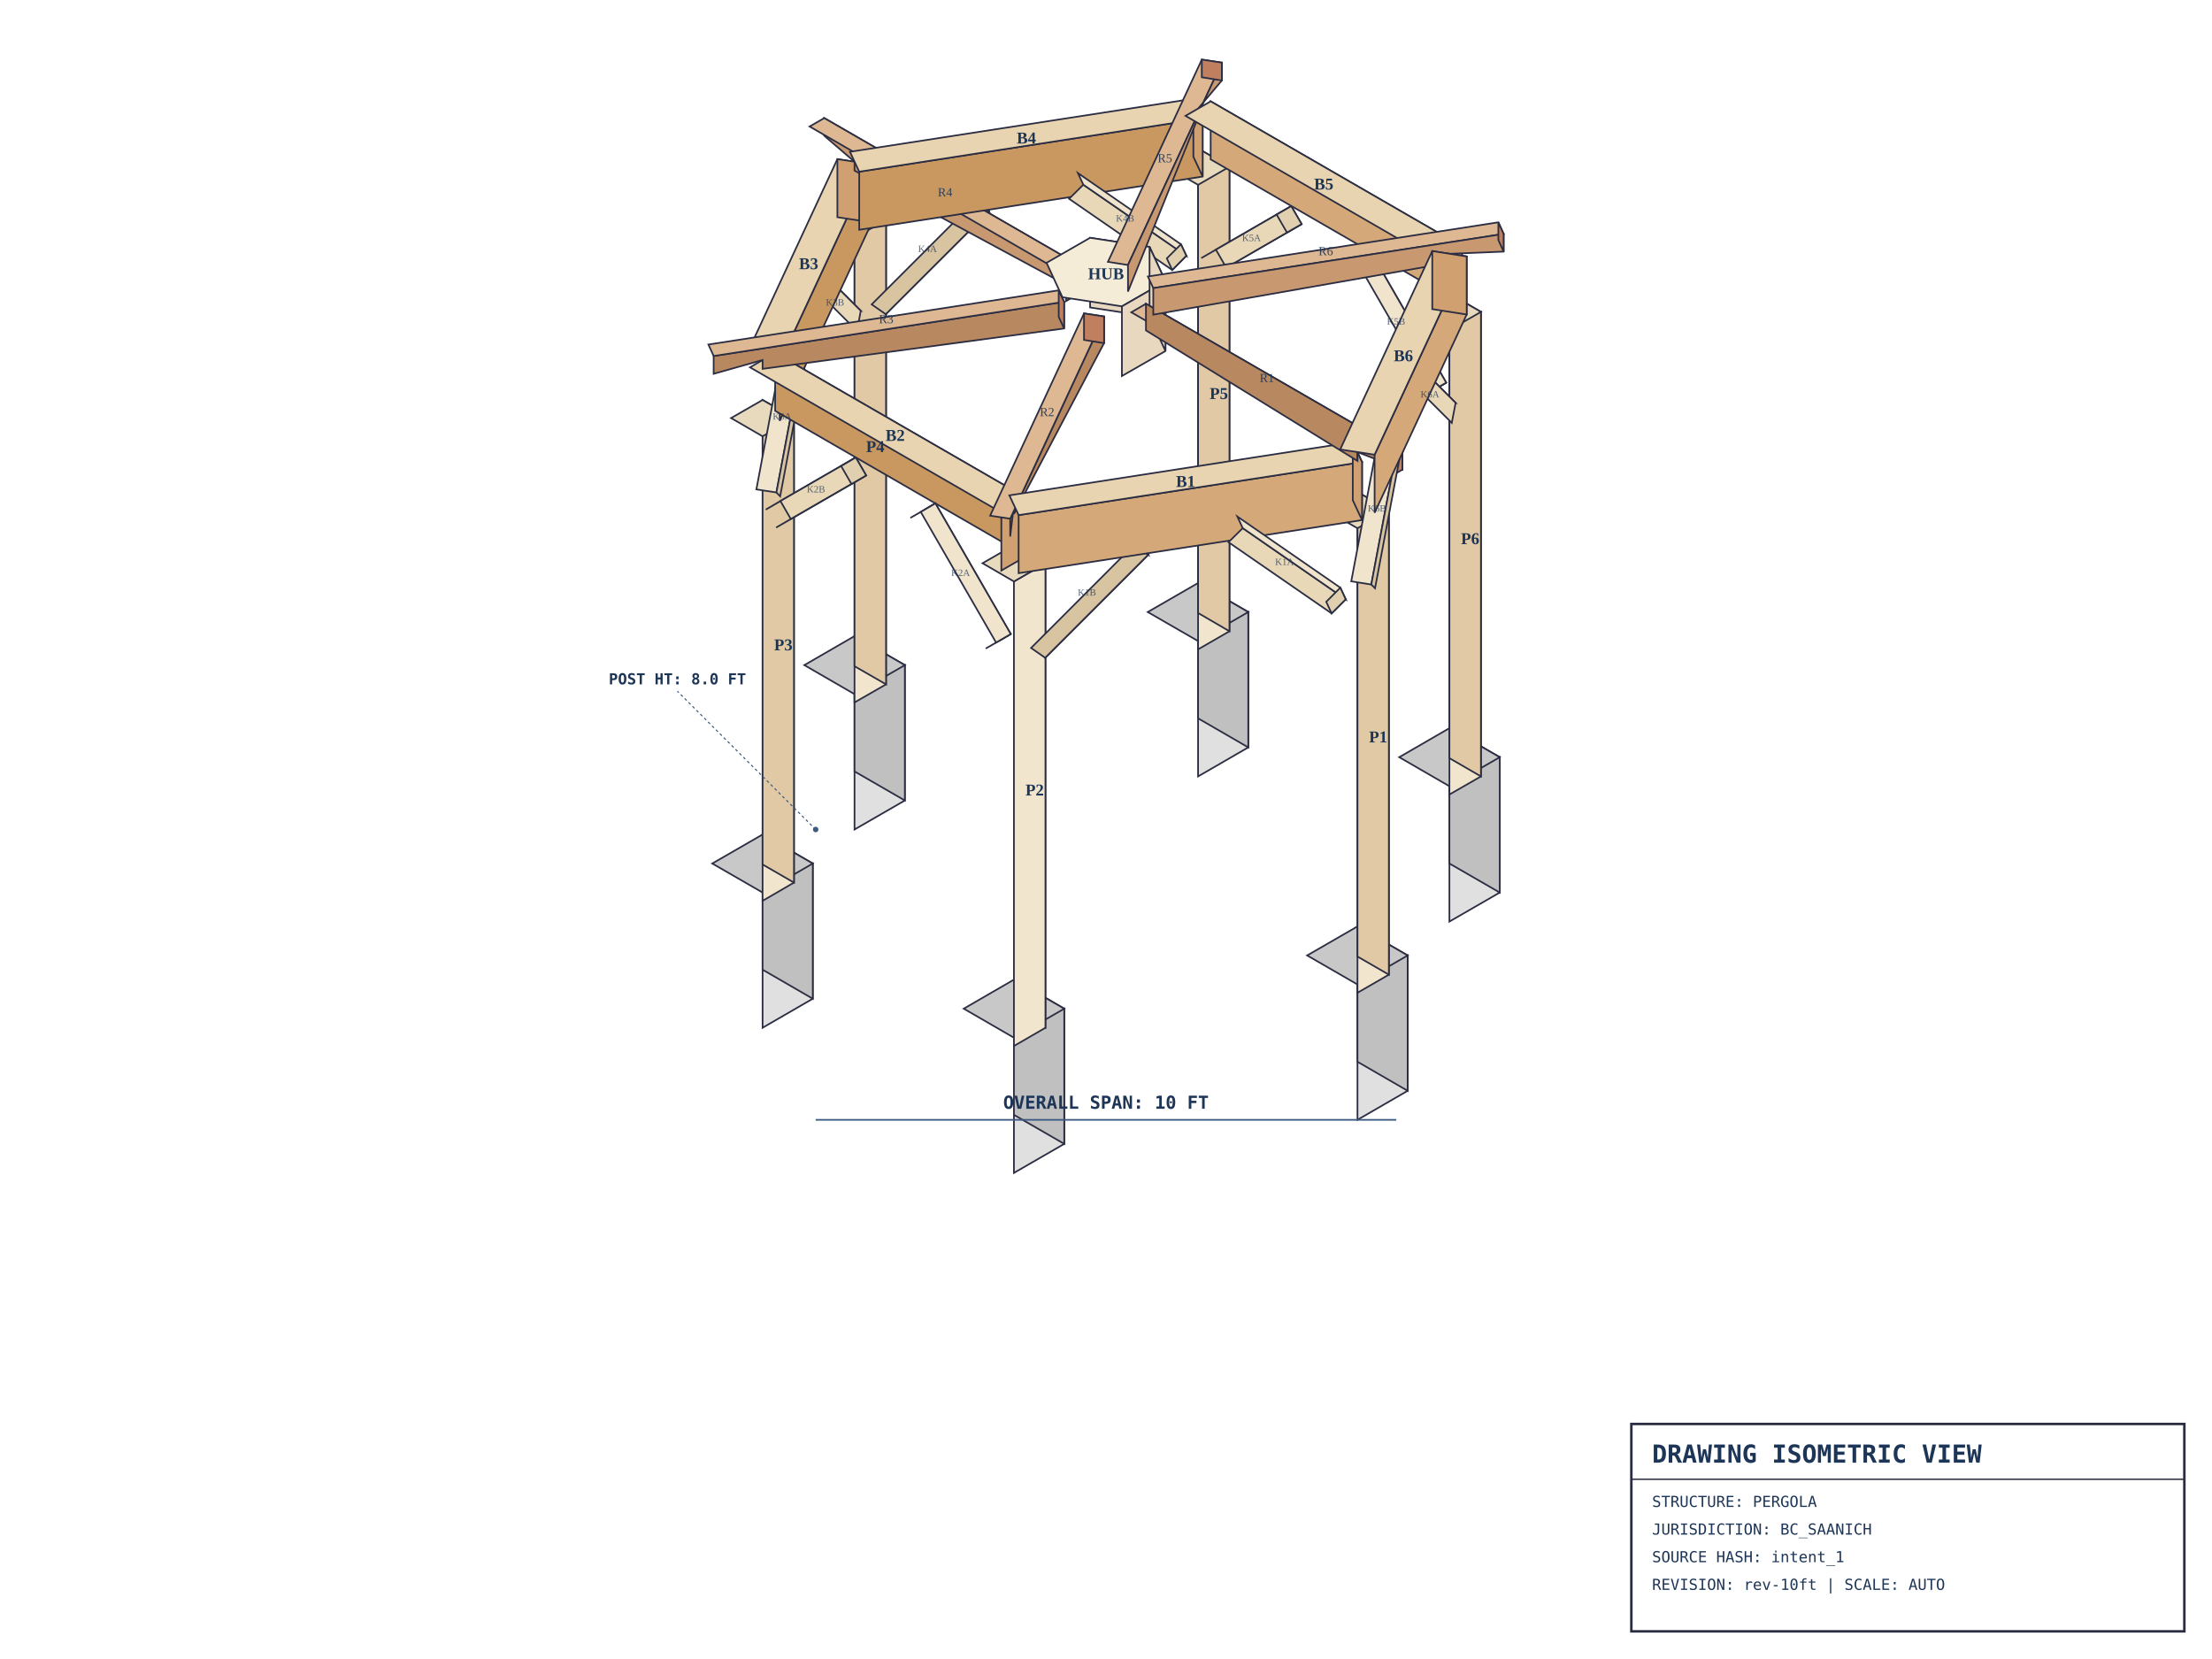
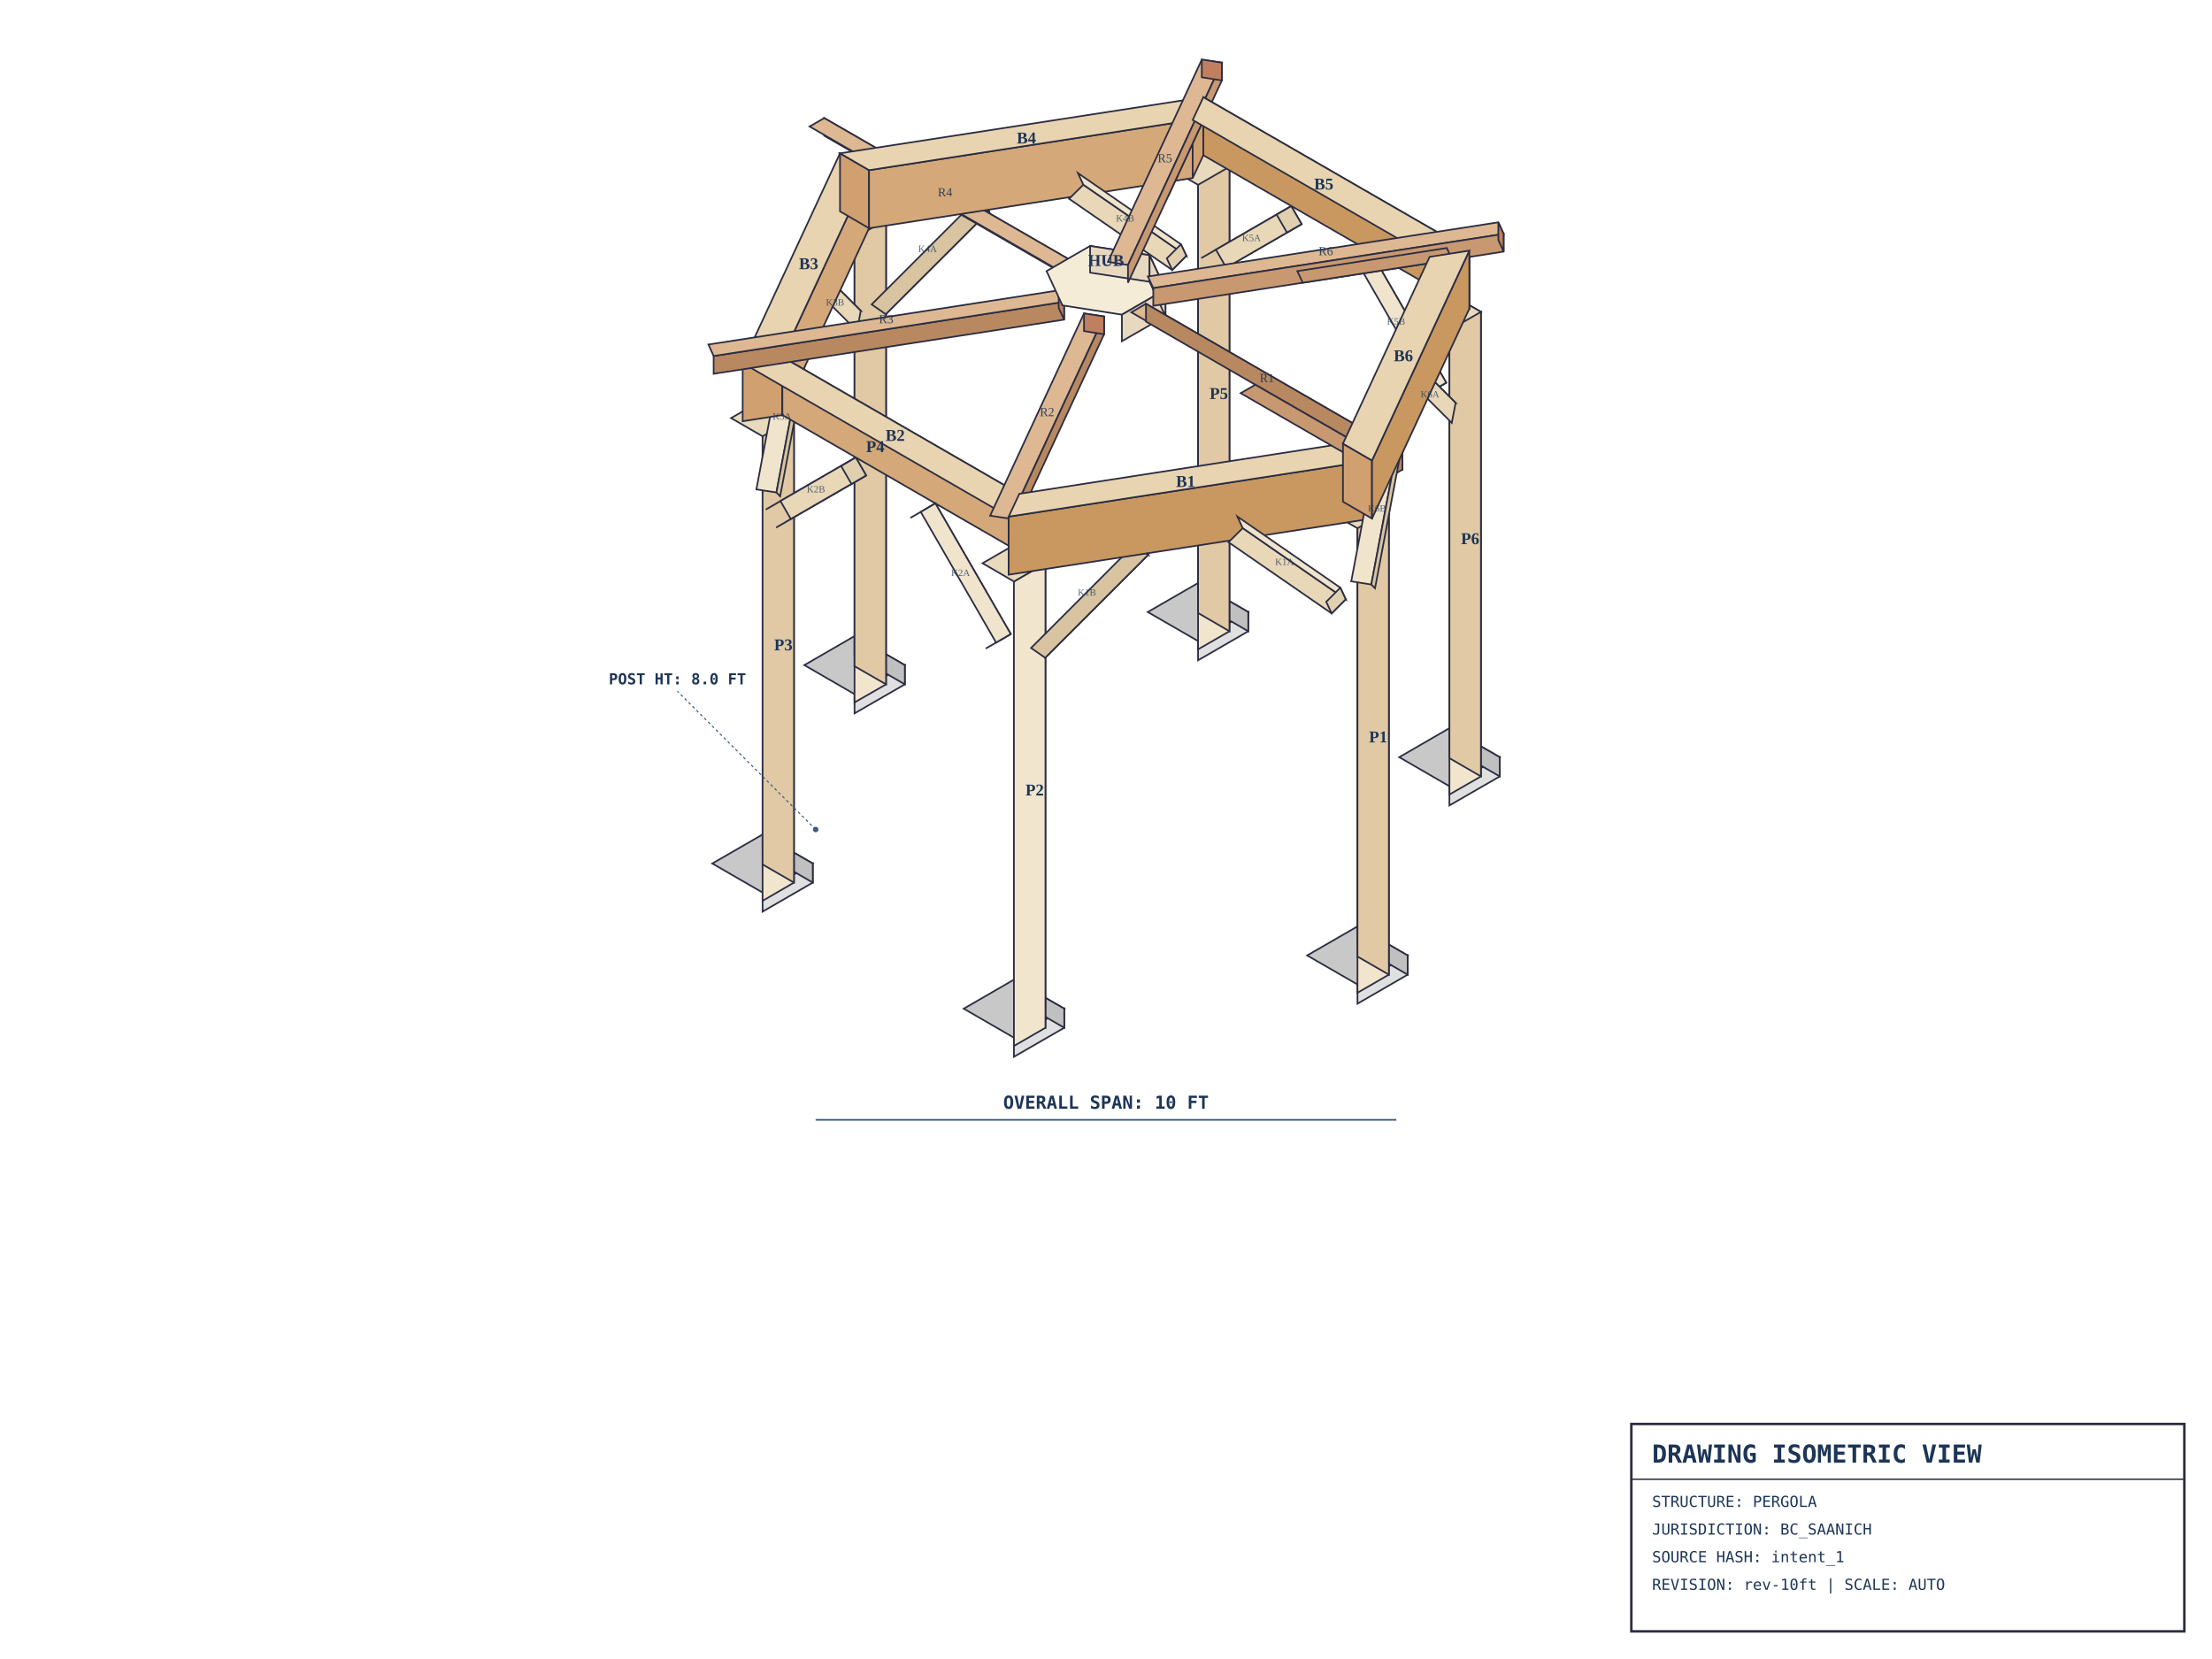
<svg xmlns="http://www.w3.org/2000/svg" viewBox="0 0 1600 1200" width="1600" height="1200">
  <rect width="100%" height="100%" fill="#ffffff" />
-   <polygon data-role="footing" data-id="FT3" data-tag="FT3" points="551.6,743.4 587.9,722.4 587.9,624.6 551.6,645.6" fill="#e0e0e0" stroke="#2b2d42" stroke-width="1.2" />
-   <polygon points="587.9,722.4 551.6,701.4 551.6,603.6 587.9,624.6" fill="#c0c0c0" stroke="#2b2d42" stroke-width="1.2" />
-   <polygon points="551.6,645.6 587.9,624.6 551.6,603.6 515.2,624.6" fill="#c8c8c8" stroke="#2b2d42" stroke-width="1.2" />
-   <polygon data-role="footing" data-id="FT4" data-tag="FT4" points="618.1,600.0 654.5,579.0 654.5,481.1 618.1,502.1" fill="#e0e0e0" stroke="#2b2d42" stroke-width="1.2" />
-   <polygon points="654.5,579.0 618.1,558.0 618.1,460.1 654.5,481.1" fill="#c0c0c0" stroke="#2b2d42" stroke-width="1.2" />
-   <polygon points="618.1,502.1 654.5,481.1 618.1,460.1 581.8,481.1" fill="#c8c8c8" stroke="#2b2d42" stroke-width="1.2" />
+   <polygon data-role="footing" data-id="FT3" data-tag="FT3" points="551.6,645.6 587.9,624.6 551.6,603.6 515.2,624.6" fill="#c8c8c8" stroke="#2b2d42" stroke-width="1.2" />
+   <polygon points="551.6,659.4 587.9,638.4 587.9,624.6 551.6,645.6" fill="#e0e0e0" stroke="#2b2d42" stroke-width="1.2" />
+   <polygon points="587.9,638.4 551.6,617.4 551.6,603.6 587.9,624.6" fill="#c0c0c0" stroke="#2b2d42" stroke-width="1.2" />
+   <polygon data-role="footing" data-id="FT4" data-tag="FT4" points="618.1,502.1 654.5,481.1 618.1,460.1 581.8,481.1" fill="#c8c8c8" stroke="#2b2d42" stroke-width="1.2" />
+   <polygon points="618.1,516.0 654.5,495.0 654.5,481.1 618.1,502.1" fill="#e0e0e0" stroke="#2b2d42" stroke-width="1.2" />
+   <polygon points="654.5,495.0 618.1,474.0 618.1,460.1 654.5,481.1" fill="#c0c0c0" stroke="#2b2d42" stroke-width="1.2" />
  <polygon data-role="post" data-id="P3" data-tag="P3" points="551.6,651.6 574.3,638.4 574.3,302.4 551.6,315.6" fill="#f1e5cd" stroke="#2b2d42" stroke-width="1.2" />
  <polygon points="574.3,638.4 551.6,625.3 551.6,289.3 574.3,302.4" fill="#e0c9a4" stroke="#2b2d42" stroke-width="1.2" />
  <polygon points="551.6,315.6 574.3,302.4 551.6,289.3 528.8,302.4" fill="#e8dabc" stroke="#2b2d42" stroke-width="1.2" />
-   <polygon data-role="footing" data-id="FT2" data-tag="FT2" points="733.4,848.4 769.8,827.4 769.8,729.6 733.4,750.6" fill="#e0e0e0" stroke="#2b2d42" stroke-width="1.2" />
-   <polygon points="769.8,827.4 733.4,806.4 733.4,708.6 769.8,729.6" fill="#c0c0c0" stroke="#2b2d42" stroke-width="1.2" />
-   <polygon points="733.4,750.6 769.8,729.6 733.4,708.6 697.1,729.6" fill="#c8c8c8" stroke="#2b2d42" stroke-width="1.2" />
+   <polygon data-role="footing" data-id="FT2" data-tag="FT2" points="733.4,750.6 769.8,729.6 733.4,708.6 697.1,729.6" fill="#c8c8c8" stroke="#2b2d42" stroke-width="1.2" />
+   <polygon points="733.4,764.4 769.8,743.4 769.8,729.6 733.4,750.6" fill="#e0e0e0" stroke="#2b2d42" stroke-width="1.2" />
+   <polygon points="769.8,743.4 733.4,722.4 733.4,708.6 769.8,729.6" fill="#c0c0c0" stroke="#2b2d42" stroke-width="1.2" />
  <polygon data-role="post" data-id="P4" data-tag="P4" points="618.1,508.1 640.9,495.0 640.9,159.0 618.1,172.1" fill="#f1e5cd" stroke="#2b2d42" stroke-width="1.2" />
  <polygon points="640.9,495.0 618.1,481.9 618.1,145.9 640.9,159.0" fill="#e0c9a4" stroke="#2b2d42" stroke-width="1.2" />
  <polygon points="618.1,172.1 640.9,159.0 618.1,145.9 595.4,159.0" fill="#e8dabc" stroke="#2b2d42" stroke-width="1.2" />
  <polygon data-role="brace" data-id="K3A" data-tag="K3A" points="547.1,354.0 561.6,356.2 581.6,250.2 567.1,247.9" fill="#f0e4cc" stroke="#2b2d42" stroke-width="1.2" />
  <polygon points="561.6,356.2 564.3,359.0 584.3,252.9 581.6,250.2" fill="#d8c4a0" stroke="#2b2d42" stroke-width="1.2" />
  <polygon points="567.1,247.9 581.6,250.2 584.3,252.9 569.8,250.7" fill="#e0d0b0" stroke="#2b2d42" stroke-width="1.2" />
-   <polygon data-role="footing" data-id="FT5" data-tag="FT5" points="866.6,561.6 902.9,540.6 902.9,442.7 866.6,463.7" fill="#e0e0e0" stroke="#2b2d42" stroke-width="1.2" />
-   <polygon points="902.9,540.6 866.6,519.6 866.6,421.7 902.9,442.7" fill="#c0c0c0" stroke="#2b2d42" stroke-width="1.2" />
-   <polygon points="866.6,463.7 902.9,442.7 866.6,421.7 830.2,442.7" fill="#c8c8c8" stroke="#2b2d42" stroke-width="1.2" />
  <polygon data-role="brace" data-id="K2B" data-tag="K2B" points="564.5,362.4 553.9,368.6 608.4,337.1 619.0,330.9" fill="#f0e4cc" stroke="#2b2d42" stroke-width="1.2" />
  <polygon points="572.0,375.4 626.5,343.9 615.9,350.1 561.4,381.6" fill="#c0a080" stroke="#2b2d42" stroke-width="1.2" />
  <polygon points="564.5,362.4 619.0,330.9 626.5,343.9 572.0,375.4" fill="#e8d8b8" stroke="#2b2d42" stroke-width="1.2" />
  <polygon points="619.0,330.9 608.4,337.1 615.9,350.1 626.5,343.9" fill="#e0d0b0" stroke="#2b2d42" stroke-width="1.2" />
  <polygon data-role="brace" data-id="K3B" data-tag="K3B" points="622.6,224.8 608.1,222.6 588.1,202.6 602.6,204.8" fill="#f0e4cc" stroke="#2b2d42" stroke-width="1.2" />
  <polygon points="622.6,224.8 602.6,204.8 599.9,219.4 619.9,239.4" fill="#e8d8b8" stroke="#2b2d42" stroke-width="1.2" />
  <polygon points="602.6,204.8 588.1,202.6 585.4,217.2 599.9,219.4" fill="#e0d0b0" stroke="#2b2d42" stroke-width="1.2" />
+   <polygon data-role="footing" data-id="FT5" data-tag="FT5" points="866.6,463.7 902.9,442.7 866.6,421.7 830.2,442.7" fill="#c8c8c8" stroke="#2b2d42" stroke-width="1.2" />
+   <polygon points="866.6,477.6 902.9,456.6 902.9,442.7 866.6,463.7" fill="#e0e0e0" stroke="#2b2d42" stroke-width="1.2" />
+   <polygon points="902.9,456.6 866.6,435.6 866.6,421.7 902.9,442.7" fill="#c0c0c0" stroke="#2b2d42" stroke-width="1.2" />
  <polygon data-role="post" data-id="P2" data-tag="P2" points="756.2,743.4 733.4,730.3 733.4,394.3 756.2,407.4" fill="#e0c9a4" stroke="#2b2d42" stroke-width="1.2" />
  <polygon points="733.4,756.6 756.2,743.4 756.2,407.4 733.4,420.6" fill="#f1e5cd" stroke="#2b2d42" stroke-width="1.2" />
  <polygon points="733.4,420.6 756.2,407.4 733.4,394.3 710.7,407.4" fill="#e8dabc" stroke="#2b2d42" stroke-width="1.2" />
-   <polygon data-role="beam" data-id="B3" data-tag="B3" points="564.0,262.4 564.0,304.4 630.6,160.9 630.6,118.9" fill="#c89860" stroke="#2b2d42" stroke-width="1.2" />
-   <polygon points="539.1,258.5 564.0,262.4 630.6,118.9 605.7,115.1" fill="#e8d4b0" stroke="#2b2d42" stroke-width="1.2" />
-   <polygon points="605.7,115.1 630.6,118.9 630.6,160.9 605.7,157.1" fill="#d0a070" stroke="#2b2d42" stroke-width="1.2" />
+   <polygon data-role="beam" data-id="B3" data-tag="B3" points="565.9,300.2 565.9,258.2 537.2,262.7 537.2,304.7" fill="#d0a070" stroke="#2b2d42" stroke-width="1.2" />
+   <polygon points="565.9,300.2 628.6,165.1 628.6,123.1 565.9,258.2" fill="#d4a878" stroke="#2b2d42" stroke-width="1.2" />
+   <polygon points="565.9,258.2 628.6,123.1 607.6,110.9 537.2,262.7" fill="#e8d4b0" stroke="#2b2d42" stroke-width="1.2" />
  <polygon data-role="brace" data-id="K4A" data-tag="K4A" points="636.8,219.0 711.4,144.4 715.3,152.8 640.7,227.3" fill="#c0a080" stroke="#2b2d42" stroke-width="1.2" />
  <polygon points="630.5,220.2 640.7,227.3 715.3,152.8 705.0,145.7" fill="#d8c4a0" stroke="#2b2d42" stroke-width="1.2" />
  <polygon points="701.1,137.3 705.0,145.7 715.3,152.8 711.4,144.4" fill="#e0d0b0" stroke="#2b2d42" stroke-width="1.2" />
-   <polygon data-role="beam" data-id="B2" data-tag="B2" points="742.5,360.2 742.5,402.2 560.7,297.2 560.7,255.2" fill="#c89860" stroke="#2b2d42" stroke-width="1.2" />
-   <polygon points="724.3,370.7 742.5,360.2 560.7,255.2 542.5,265.7" fill="#e8d4b0" stroke="#2b2d42" stroke-width="1.2" />
-   <polygon points="724.3,370.7 724.3,412.7 742.5,402.2 742.5,360.2" fill="#d0a070" stroke="#2b2d42" stroke-width="1.2" />
+   <polygon data-role="beam" data-id="B2" data-tag="B2" points="737.3,399.2 565.9,300.2 565.9,258.2 737.3,357.2" fill="#d4a878" stroke="#2b2d42" stroke-width="1.2" />
+   <polygon points="737.3,357.2 565.9,258.2 537.2,262.7 729.6,373.7" fill="#e8d4b0" stroke="#2b2d42" stroke-width="1.2" />
+   <polygon points="737.3,399.2 737.3,357.2 729.6,373.7 729.6,415.7" fill="#d0a070" stroke="#2b2d42" stroke-width="1.2" />
  <polygon data-role="brace" data-id="K2A" data-tag="K2A" points="720.5,464.8 713.0,469.1 723.6,463.0 731.1,458.6" fill="#e0d0b0" stroke="#2b2d42" stroke-width="1.2" />
  <polygon points="666.0,370.3 676.6,364.1 669.1,368.5 658.5,374.6" fill="#e0d0b0" stroke="#2b2d42" stroke-width="1.2" />
  <polygon points="731.1,458.6 723.6,463.0 669.1,368.5 676.6,364.1" fill="#d8c4a0" stroke="#2b2d42" stroke-width="1.2" />
  <polygon points="720.5,464.8 731.1,458.6 676.6,364.1 666.0,370.3" fill="#f0e4cc" stroke="#2b2d42" stroke-width="1.2" />
-   <polygon data-role="footing" data-id="FT1" data-tag="FT1" points="981.9,810.0 1018.2,789.0 1018.2,691.1 981.9,712.1" fill="#e0e0e0" stroke="#2b2d42" stroke-width="1.2" />
-   <polygon points="1018.2,789.0 981.9,768.0 981.9,670.1 1018.2,691.1" fill="#c0c0c0" stroke="#2b2d42" stroke-width="1.2" />
-   <polygon points="981.9,712.1 1018.2,691.1 981.9,670.1 945.5,691.1" fill="#c8c8c8" stroke="#2b2d42" stroke-width="1.2" />
-   <polygon data-role="rafter" data-id="R3" data-tag="R3" points="516.2,270.4 551.6,260.4 551.6,266.8 769.7,237.6 769.7,218.3 516.2,257.5" fill="#b88860" stroke="#2b2d42" stroke-width="1.2" />
+   <polygon data-role="rafter" data-id="R3" data-tag="R3" points="516.2,270.4 553.5,264.6 661.6,247.9 769.7,231.2 769.7,218.3 516.2,257.5" fill="#b88860" stroke="#2b2d42" stroke-width="1.2" />
  <polygon points="512.4,249.2 516.2,257.5 769.7,218.3 765.8,210.0" fill="#ddb892" stroke="#2b2d42" stroke-width="1.2" />
-   <polygon points="765.8,210.0 769.7,218.3 769.7,237.6 765.8,229.2" fill="#c08060" stroke="#2b2d42" stroke-width="1.2" />
+   <polygon points="765.8,210.0 769.7,218.3 769.7,231.2 765.8,222.8" fill="#c08060" stroke="#2b2d42" stroke-width="1.2" />
+   <polygon data-role="footing" data-id="FT1" data-tag="FT1" points="981.9,712.1 1018.2,691.1 981.9,670.1 945.5,691.1" fill="#c8c8c8" stroke="#2b2d42" stroke-width="1.2" />
+   <polygon points="981.9,726.0 1018.2,705.0 1018.2,691.1 981.9,712.1" fill="#e0e0e0" stroke="#2b2d42" stroke-width="1.2" />
+   <polygon points="1018.2,705.0 981.9,684.0 981.9,670.1 1018.2,691.1" fill="#c0c0c0" stroke="#2b2d42" stroke-width="1.2" />
  <polygon data-role="post" data-id="P5" data-tag="P5" points="866.6,469.7 889.3,456.6 889.3,120.6 866.6,133.7" fill="#f1e5cd" stroke="#2b2d42" stroke-width="1.2" />
  <polygon points="889.3,456.6 866.6,443.4 866.6,107.4 889.3,120.6" fill="#e0c9a4" stroke="#2b2d42" stroke-width="1.2" />
  <polygon points="866.6,133.7 889.3,120.6 866.6,107.4 843.8,120.6" fill="#e8dabc" stroke="#2b2d42" stroke-width="1.2" />
-   <polygon data-role="footing" data-id="FT6" data-tag="FT6" points="1048.4,666.6 1084.8,645.6 1084.8,547.7 1048.4,568.7" fill="#e0e0e0" stroke="#2b2d42" stroke-width="1.2" />
-   <polygon points="1084.8,645.6 1048.4,624.6 1048.4,526.7 1084.8,547.7" fill="#c0c0c0" stroke="#2b2d42" stroke-width="1.2" />
-   <polygon points="1048.4,568.7 1084.8,547.7 1048.4,526.7 1012.1,547.7" fill="#c8c8c8" stroke="#2b2d42" stroke-width="1.2" />
-   <polygon data-role="rafter" data-id="R4" data-tag="R4" points="596.2,85.4 781.7,192.5 781.7,211.7 618.1,123.4 618.1,117.0 596.2,98.2" fill="#c89870" stroke="#2b2d42" stroke-width="1.2" />
+   <polygon data-role="rafter" data-id="R4" data-tag="R4" points="596.2,85.4 781.7,192.5 781.7,205.3 702.6,159.6 623.4,113.9 596.2,98.2" fill="#c89870" stroke="#2b2d42" stroke-width="1.2" />
  <polygon points="596.2,85.4 585.6,91.5 771.1,198.6 781.7,192.5" fill="#ddb892" stroke="#2b2d42" stroke-width="1.2" />
-   <polygon points="781.7,192.5 771.1,198.6 771.1,217.8 781.7,211.7" fill="#c08060" stroke="#2b2d42" stroke-width="1.2" />
+   <polygon points="781.7,192.5 771.1,198.6 771.1,211.4 781.7,205.3" fill="#c08060" stroke="#2b2d42" stroke-width="1.2" />
  <polygon data-role="brace" data-id="K1B" data-tag="K1B" points="752.1,467.4 826.7,392.9 830.6,401.2 756.0,475.8" fill="#c0a080" stroke="#2b2d42" stroke-width="1.2" />
  <polygon points="745.8,468.7 756.0,475.8 830.6,401.2 820.3,394.1" fill="#d8c4a0" stroke="#2b2d42" stroke-width="1.2" />
  <polygon points="816.4,385.8 820.3,394.1 830.6,401.2 826.7,392.9" fill="#e0d0b0" stroke="#2b2d42" stroke-width="1.2" />
-   <polygon data-role="beam" data-id="B4" data-tag="B4" points="621.5,124.2 621.5,166.2 869.9,127.7 869.9,85.7" fill="#c89860" stroke="#2b2d42" stroke-width="1.2" />
-   <polygon points="614.8,109.8 621.5,124.2 869.9,85.7 863.2,71.4" fill="#e8d4b0" stroke="#2b2d42" stroke-width="1.2" />
-   <polygon points="863.2,71.4 869.9,85.7 869.9,127.7 863.2,113.4" fill="#d0a070" stroke="#2b2d42" stroke-width="1.2" />
+   <polygon data-role="footing" data-id="FT6" data-tag="FT6" points="1048.4,568.7 1084.8,547.7 1048.4,526.7 1012.1,547.7" fill="#c8c8c8" stroke="#2b2d42" stroke-width="1.2" />
+   <polygon points="1048.4,582.6 1084.8,561.6 1084.8,547.7 1048.4,568.7" fill="#e0e0e0" stroke="#2b2d42" stroke-width="1.2" />
+   <polygon points="1084.8,561.6 1048.4,540.6 1048.4,526.7 1084.8,547.7" fill="#c0c0c0" stroke="#2b2d42" stroke-width="1.2" />
+   <polygon data-role="beam" data-id="B4" data-tag="B4" points="628.6,165.1 628.6,123.1 607.6,110.9 607.6,152.9" fill="#d0a070" stroke="#2b2d42" stroke-width="1.2" />
+   <polygon points="628.6,165.1 862.7,128.8 862.7,86.8 628.6,123.1" fill="#d4a878" stroke="#2b2d42" stroke-width="1.2" />
+   <polygon points="628.6,123.1 862.7,86.8 870.4,70.3 607.6,110.9" fill="#e8d4b0" stroke="#2b2d42" stroke-width="1.2" />
+   <polygon points="862.7,128.8 870.4,112.3 870.4,70.3 862.7,86.8" fill="#d0a070" stroke="#2b2d42" stroke-width="1.2" />
  <polygon data-role="brace" data-id="K4B" data-tag="K4B" points="858.1,185.0 783.6,133.6 773.3,143.8 847.9,195.3" fill="#e8d8b8" stroke="#2b2d42" stroke-width="1.2" />
  <polygon points="858.1,185.0 854.2,176.7 779.7,125.2 783.6,133.6" fill="#f0e4cc" stroke="#2b2d42" stroke-width="1.2" />
  <polygon points="858.1,185.0 847.9,195.3 844.0,186.9 854.2,176.7" fill="#e0d0b0" stroke="#2b2d42" stroke-width="1.2" />
-   <polygon data-role="rafter" data-id="R2" data-tag="R2" points="730.7,388.1 733.4,365.4 733.4,371.8 798.6,248.2 798.6,228.9 730.7,375.2" fill="#b88860" stroke="#2b2d42" stroke-width="1.2" />
+   <polygon data-role="rafter" data-id="R2" data-tag="R2" points="730.7,388.1 740.7,366.6 769.6,304.2 798.6,241.8 798.6,228.9 730.7,375.2" fill="#b88860" stroke="#2b2d42" stroke-width="1.2" />
  <polygon points="716.2,373.0 730.7,375.2 798.6,228.9 784.1,226.7" fill="#ddb892" stroke="#2b2d42" stroke-width="1.2" />
-   <polygon points="784.1,226.7 798.6,228.9 798.6,248.2 784.1,245.9" fill="#c08060" stroke="#2b2d42" stroke-width="1.2" />
+   <polygon points="784.1,226.7 798.6,228.9 798.6,241.8 784.1,239.5" fill="#c08060" stroke="#2b2d42" stroke-width="1.2" />
  <polygon data-role="post" data-id="P1" data-tag="P1" points="981.9,718.1 1004.6,705.0 1004.6,369.0 981.9,382.1" fill="#f1e5cd" stroke="#2b2d42" stroke-width="1.2" />
  <polygon points="1004.6,705.0 981.9,691.9 981.9,355.9 1004.6,369.0" fill="#e0c9a4" stroke="#2b2d42" stroke-width="1.2" />
  <polygon points="981.9,382.1 1004.6,369.0 981.9,355.9 959.1,369.0" fill="#e8dabc" stroke="#2b2d42" stroke-width="1.2" />
-   <polygon data-role="hub" data-id="HUB" data-tag="HUB" points="788.5,222.4 831.5,229.0 831.5,178.6 788.5,172.0" fill="#e8d8c0" stroke="#2b2d42" stroke-width="1.2" />
-   <polygon points="843.0,203.5 811.5,221.6 768.5,215.0 757.0,190.1 788.5,172.0 831.5,178.6" fill="#f5ecd8" stroke="#2b2d42" stroke-width="1.2" />
-   <polygon points="843.0,253.9 811.5,272.0 811.5,221.6 843.0,203.5" fill="#e8d8c0" stroke="#2b2d42" stroke-width="1.2" />
-   <polygon points="831.5,229.0 843.0,253.9 843.0,203.5 831.5,178.6" fill="#e8d8c0" stroke="#2b2d42" stroke-width="1.2" />
-   <polygon data-role="beam" data-id="B1" data-tag="B1" points="985.2,334.2 736.8,372.6 736.8,414.6 985.2,376.2" fill="#d4a878" stroke="#2b2d42" stroke-width="1.2" />
-   <polygon points="985.2,334.2 978.5,319.8 730.1,358.3 736.8,372.6" fill="#e8d4b0" stroke="#2b2d42" stroke-width="1.2" />
-   <polygon points="985.2,334.2 985.2,376.2 978.5,361.8 978.5,319.8" fill="#d0a070" stroke="#2b2d42" stroke-width="1.2" />
+   <polygon data-role="hub" data-id="HUB" data-tag="HUB" points="843.0,209.4 811.5,227.6 768.5,220.9 757.0,196.1 788.5,177.9 831.5,184.6" fill="#f5ecd8" stroke="#2b2d42" stroke-width="1.2" />
+   <polygon points="788.5,197.2 831.5,203.8 831.5,184.6 788.5,177.9" fill="#e8d8c0" stroke="#2b2d42" stroke-width="1.2" />
+   <polygon points="843.0,228.7 811.5,246.8 811.5,227.6 843.0,209.4" fill="#e8d8c0" stroke="#2b2d42" stroke-width="1.2" />
+   <polygon points="831.5,203.8 843.0,228.7 843.0,209.4 831.5,184.6" fill="#e8d8c0" stroke="#2b2d42" stroke-width="1.2" />
+   <polygon data-role="beam" data-id="B1" data-tag="B1" points="992.4,375.1 992.4,333.1 729.6,373.7 729.6,415.7" fill="#c89860" stroke="#2b2d42" stroke-width="1.2" />
+   <polygon points="971.4,320.9 737.3,357.2 729.6,373.7 992.4,333.1" fill="#e8d4b0" stroke="#2b2d42" stroke-width="1.2" />
  <polygon data-role="brace" data-id="K5A" data-tag="K5A" points="879.5,180.6 868.9,186.7 923.4,155.2 934.0,149.1" fill="#f0e4cc" stroke="#2b2d42" stroke-width="1.2" />
  <polygon points="887.0,193.6 941.5,162.1 930.9,168.2 876.4,199.7" fill="#c0a080" stroke="#2b2d42" stroke-width="1.2" />
  <polygon points="879.5,180.6 934.0,149.1 941.5,162.1 887.0,193.6" fill="#e8d8b8" stroke="#2b2d42" stroke-width="1.2" />
  <polygon points="934.0,149.1 923.4,155.2 930.9,168.2 941.5,162.1" fill="#e0d0b0" stroke="#2b2d42" stroke-width="1.2" />
-   <polygon data-role="rafter" data-id="R5" data-tag="R5" points="883.8,45.3 869.3,43.1 801.4,189.4 815.9,191.7" fill="#ddb892" stroke="#2b2d42" stroke-width="1.2" />
-   <polygon points="883.8,45.3 815.9,191.7 815.9,210.9 866.6,85.0 866.6,78.6 883.8,58.2" fill="#c89870" stroke="#2b2d42" stroke-width="1.2" />
-   <polygon points="866.6,85.0 866.6,85.0 866.6,78.6 866.6,78.6" fill="#c89870" stroke="#2b2d42" stroke-width="1.2" />
+   <polygon data-role="rafter" data-id="R5" data-tag="R5" points="844.9,142.1 830.4,139.8 859.3,77.4 873.8,79.7" fill="#c89870" stroke="#2b2d42" stroke-width="1.2" />
+   <polygon points="883.8,45.3 869.3,43.1 801.4,189.4 815.9,191.7" fill="#ddb892" stroke="#2b2d42" stroke-width="1.2" />
+   <polygon points="883.8,45.3 815.9,191.7 815.9,204.5 844.9,142.1 873.8,79.7 883.8,58.2" fill="#c89870" stroke="#2b2d42" stroke-width="1.2" />
  <polygon points="883.8,58.2 869.3,55.9 869.3,43.1 883.8,45.3" fill="#c08060" stroke="#2b2d42" stroke-width="1.2" />
  <polygon data-role="post" data-id="P6" data-tag="P6" points="1048.4,574.7 1071.2,561.6 1071.2,225.6 1048.4,238.7" fill="#f1e5cd" stroke="#2b2d42" stroke-width="1.2" />
  <polygon points="1071.2,561.6 1048.4,548.4 1048.4,212.4 1071.2,225.6" fill="#e0c9a4" stroke="#2b2d42" stroke-width="1.2" />
  <polygon points="1048.4,238.7 1071.2,225.6 1048.4,212.4 1025.7,225.6" fill="#e8dabc" stroke="#2b2d42" stroke-width="1.2" />
  <polygon data-role="brace" data-id="K1A" data-tag="K1A" points="973.4,433.5 898.9,382.0 888.6,392.2 963.2,443.7" fill="#e8d8b8" stroke="#2b2d42" stroke-width="1.2" />
  <polygon points="973.4,433.5 969.5,425.1 895.0,373.6 898.9,382.0" fill="#f0e4cc" stroke="#2b2d42" stroke-width="1.2" />
  <polygon points="973.4,433.5 963.2,443.7 959.3,435.3 969.5,425.1" fill="#e0d0b0" stroke="#2b2d42" stroke-width="1.2" />
  <polygon data-role="rafter" data-id="R1" data-tag="R1" points="1003.8,333.0 1014.4,326.9 828.9,219.7 818.3,225.9" fill="#ddb892" stroke="#2b2d42" stroke-width="1.2" />
-   <polygon points="1014.4,339.7 981.9,327.0 981.9,333.4 828.9,239.0 828.9,219.7 1014.4,326.9" fill="#b88860" stroke="#2b2d42" stroke-width="1.2" />
-   <polygon points="981.9,333.4 981.9,333.4 981.9,327.0 981.9,327.0" fill="#c89870" stroke="#2b2d42" stroke-width="1.2" />
+   <polygon points="1014.4,339.7 987.2,323.9 908.0,278.3 828.9,232.6 828.9,219.7 1014.4,326.9" fill="#b88860" stroke="#2b2d42" stroke-width="1.2" />
+   <polygon points="897.4,284.4 908.0,278.3 987.2,323.9 976.6,330.1" fill="#c89870" stroke="#2b2d42" stroke-width="1.2" />
  <polygon points="1003.8,345.8 1014.4,339.7 1014.4,326.9 1003.8,333.0" fill="#c08060" stroke="#2b2d42" stroke-width="1.2" />
  <polygon data-role="brace" data-id="K6B" data-tag="K6B" points="977.4,420.5 991.9,422.8 1011.9,316.8 997.4,314.5" fill="#f0e4cc" stroke="#2b2d42" stroke-width="1.2" />
  <polygon points="991.9,422.8 994.6,425.5 1014.6,319.5 1011.9,316.8" fill="#d8c4a0" stroke="#2b2d42" stroke-width="1.2" />
  <polygon points="997.4,314.5 1011.9,316.8 1014.6,319.5 1000.1,317.3" fill="#e0d0b0" stroke="#2b2d42" stroke-width="1.2" />
-   <polygon data-role="beam" data-id="B5" data-tag="B5" points="875.7,73.3 1057.5,178.3 1057.5,220.3 875.7,115.3" fill="#d4a878" stroke="#2b2d42" stroke-width="1.2" />
-   <polygon points="875.7,73.3 857.5,83.8 1039.3,188.8 1057.5,178.3" fill="#e8d4b0" stroke="#2b2d42" stroke-width="1.2" />
-   <polygon points="1057.5,178.3 1039.3,188.8 1039.3,230.8 1057.5,220.3" fill="#d0a070" stroke="#2b2d42" stroke-width="1.2" />
+   <polygon data-role="beam" data-id="B5" data-tag="B5" points="870.4,112.3 870.4,70.3 1062.8,181.3 1062.8,223.3" fill="#c89860" stroke="#2b2d42" stroke-width="1.2" />
+   <polygon points="862.7,86.8 1034.1,185.8 1062.8,181.3 870.4,70.3" fill="#e8d4b0" stroke="#2b2d42" stroke-width="1.2" />
+   <polygon points="1034.1,227.8 1062.8,223.3 1062.8,181.3 1034.1,185.8" fill="#d0a070" stroke="#2b2d42" stroke-width="1.2" />
  <polygon data-role="brace" data-id="K5B" data-tag="K5B" points="1035.5,282.9 1028.0,287.2 1038.6,281.1 1046.1,276.8" fill="#e0d0b0" stroke="#2b2d42" stroke-width="1.2" />
  <polygon points="981.0,188.4 991.6,182.3 984.1,186.6 973.5,192.7" fill="#e0d0b0" stroke="#2b2d42" stroke-width="1.2" />
  <polygon points="1046.1,276.8 1038.6,281.1 984.1,186.6 991.6,182.3" fill="#d8c4a0" stroke="#2b2d42" stroke-width="1.2" />
  <polygon points="1035.5,282.9 1046.1,276.8 991.6,182.3 981.0,188.4" fill="#f0e4cc" stroke="#2b2d42" stroke-width="1.2" />
  <polygon data-role="brace" data-id="K6A" data-tag="K6A" points="1052.9,291.4 1038.4,289.1 1018.4,269.2 1032.9,271.4" fill="#f0e4cc" stroke="#2b2d42" stroke-width="1.2" />
  <polygon points="1052.9,291.4 1032.9,271.4 1030.2,286.0 1050.1,305.9" fill="#e8d8b8" stroke="#2b2d42" stroke-width="1.2" />
  <polygon points="1032.9,271.4 1018.4,269.2 1015.7,283.7 1030.2,286.0" fill="#e0d0b0" stroke="#2b2d42" stroke-width="1.2" />
  <polygon data-role="rafter" data-id="R6" data-tag="R6" points="1087.6,169.2 1083.8,160.8 830.3,200.0 834.2,208.4" fill="#ddb892" stroke="#2b2d42" stroke-width="1.2" />
-   <polygon points="1087.6,169.2 834.2,208.4 834.2,227.6 1048.4,190.0 1048.4,183.6 1087.6,182.0" fill="#c89870" stroke="#2b2d42" stroke-width="1.2" />
-   <polygon points="1048.4,190.0 1048.4,190.0 1048.4,183.6 1048.4,183.6" fill="#c89870" stroke="#2b2d42" stroke-width="1.2" />
+   <polygon points="1087.6,169.2 834.2,208.4 834.2,221.2 942.3,204.5 1050.4,187.8 1087.6,182.0" fill="#c89870" stroke="#2b2d42" stroke-width="1.2" />
+   <polygon points="942.3,204.5 938.4,196.1 1046.5,179.4 1050.4,187.8" fill="#c89870" stroke="#2b2d42" stroke-width="1.2" />
  <polygon points="1087.6,182.0 1083.8,173.6 1083.8,160.8 1087.6,169.2" fill="#c08060" stroke="#2b2d42" stroke-width="1.2" />
-   <polygon data-role="beam" data-id="B6" data-tag="B6" points="1060.9,185.5 994.3,328.9 994.3,370.9 1060.9,227.5" fill="#d4a878" stroke="#2b2d42" stroke-width="1.2" />
-   <polygon points="1060.9,185.5 1036.0,181.6 969.4,325.1 994.3,328.9" fill="#e8d4b0" stroke="#2b2d42" stroke-width="1.2" />
-   <polygon points="1060.9,185.5 1060.9,227.5 1036.0,223.6 1036.0,181.6" fill="#d0a070" stroke="#2b2d42" stroke-width="1.2" />
+   <polygon data-role="beam" data-id="B6" data-tag="B6" points="971.4,362.9 992.4,375.1 992.4,333.1 971.4,320.9" fill="#d0a070" stroke="#2b2d42" stroke-width="1.2" />
+   <polygon points="1062.8,223.3 1062.8,181.3 992.4,333.1 992.4,375.1" fill="#c89860" stroke="#2b2d42" stroke-width="1.2" />
+   <polygon points="1034.1,185.8 971.4,320.9 992.4,333.1 1062.8,181.3" fill="#e8d4b0" stroke="#2b2d42" stroke-width="1.2" />
  <g id="annotation-labels-layer">
    <text x="996.9" y="537.0" text-anchor="middle" font-size="12" font-weight="bold" fill="#1d3557" opacity="1.0" data-label="P1">P1</text>
    <text x="748.4" y="575.4" text-anchor="middle" font-size="12" font-weight="bold" fill="#1d3557" opacity="1.0" data-label="P2">P2</text>
    <text x="566.6" y="470.4" text-anchor="middle" font-size="12" font-weight="bold" fill="#1d3557" opacity="1.0" data-label="P3">P3</text>
    <text x="633.1" y="327.0" text-anchor="middle" font-size="12" font-weight="bold" fill="#1d3557" opacity="1.0" data-label="P4">P4</text>
    <text x="881.6" y="288.6" text-anchor="middle" font-size="12" font-weight="bold" fill="#1d3557" opacity="1.0" data-label="P5">P5</text>
    <text x="1063.4" y="393.6" text-anchor="middle" font-size="12" font-weight="bold" fill="#1d3557" opacity="1.0" data-label="P6">P6</text>
    <text x="857.6" y="352.2" text-anchor="middle" font-size="12" font-weight="bold" fill="#1d3557" opacity="1.0" data-label="B1">B1</text>
    <text x="647.5" y="318.9" text-anchor="middle" font-size="12" font-weight="bold" fill="#1d3557" opacity="1.0" data-label="B2">B2</text>
    <text x="584.9" y="194.7" text-anchor="middle" font-size="12" font-weight="bold" fill="#1d3557" opacity="1.0" data-label="B3">B3</text>
    <text x="742.4" y="103.8" text-anchor="middle" font-size="12" font-weight="bold" fill="#1d3557" opacity="1.0" data-label="B4">B4</text>
    <text x="957.5" y="137.1" text-anchor="middle" font-size="12" font-weight="bold" fill="#1d3557" opacity="1.0" data-label="B5">B5</text>
    <text x="1015.1" y="261.3" text-anchor="middle" font-size="12" font-weight="bold" fill="#1d3557" opacity="1.0" data-label="B6">B6</text>
    <text x="929.1" y="408.7" text-anchor="middle" font-size="7" font-weight="normal" fill="#1d3557" opacity="0.75" data-label="K1A">K1A</text>
    <text x="786.2" y="430.8" text-anchor="middle" font-size="7" font-weight="normal" fill="#1d3557" opacity="0.75" data-label="K1B">K1B</text>
    <text x="694.8" y="416.6" text-anchor="middle" font-size="7" font-weight="normal" fill="#1d3557" opacity="0.75" data-label="K2A">K2A</text>
    <text x="590.2" y="356.2" text-anchor="middle" font-size="7" font-weight="normal" fill="#1d3557" opacity="0.75" data-label="K2B">K2B</text>
    <text x="565.7" y="303.5" text-anchor="middle" font-size="7" font-weight="normal" fill="#1d3557" opacity="0.75" data-label="K3A">K3A</text>
    <text x="604.0" y="221.0" text-anchor="middle" font-size="7" font-weight="normal" fill="#1d3557" opacity="0.75" data-label="K3B">K3B</text>
    <text x="670.9" y="182.3" text-anchor="middle" font-size="7" font-weight="normal" fill="#1d3557" opacity="0.75" data-label="K4A">K4A</text>
    <text x="813.8" y="160.2" text-anchor="middle" font-size="7" font-weight="normal" fill="#1d3557" opacity="0.75" data-label="K4B">K4B</text>
    <text x="905.2" y="174.4" text-anchor="middle" font-size="7" font-weight="normal" fill="#1d3557" opacity="0.75" data-label="K5A">K5A</text>
    <text x="1009.8" y="234.8" text-anchor="middle" font-size="7" font-weight="normal" fill="#1d3557" opacity="0.75" data-label="K5B">K5B</text>
    <text x="1034.3" y="287.5" text-anchor="middle" font-size="7" font-weight="normal" fill="#1d3557" opacity="0.75" data-label="K6A">K6A</text>
    <text x="996.0" y="370.0" text-anchor="middle" font-size="7" font-weight="normal" fill="#1d3557" opacity="0.75" data-label="K6B">K6B</text>
    <text x="916.4" y="276.4" text-anchor="middle" font-size="9" font-weight="normal" fill="#1d3557" opacity="0.9" data-label="R1">R1</text>
    <text x="757.4" y="301.0" text-anchor="middle" font-size="9" font-weight="normal" fill="#1d3557" opacity="0.9" data-label="R2">R2</text>
    <text x="641.0" y="233.8" text-anchor="middle" font-size="9" font-weight="normal" fill="#1d3557" opacity="0.9" data-label="R3">R3</text>
    <text x="683.6" y="142.0" text-anchor="middle" font-size="9" font-weight="normal" fill="#1d3557" opacity="0.9" data-label="R4">R4</text>
    <text x="842.6" y="117.4" text-anchor="middle" font-size="9" font-weight="normal" fill="#1d3557" opacity="0.9" data-label="R5">R5</text>
    <text x="959.0" y="184.6" text-anchor="middle" font-size="9" font-weight="normal" fill="#1d3557" opacity="0.9" data-label="R6">R6</text>
-     <text x="800.0" y="202.0" text-anchor="middle" font-size="12" font-weight="bold" fill="#1d3557" opacity="1.0" data-label="HUB">HUB</text>
+     <text x="800.0" y="192.4" text-anchor="middle" font-size="12" font-weight="bold" fill="#1d3557" opacity="1.0" data-label="HUB">HUB</text>
  </g>
  <g data-role="dimension">
    <line x1="590.0" y1="810.0" x2="1010.0" y2="810.0" stroke="#3d5a80" stroke-width="1.2" />
    <text x="800.0" y="802.0" text-anchor="middle" font-family="monospace" font-size="13" font-weight="bold" fill="#1d3557">OVERALL SPAN: 10 FT</text>
  </g>
  <g data-role="leader">
    <line x1="590.0" y1="600.0" x2="490.0" y2="500.0" stroke="#3d5a80" stroke-width="0.8" stroke-dasharray="2,2" />
    <circle cx="590.0" cy="600.0" r="2" fill="#3d5a80" />
    <text x="490.0" y="495.0" text-anchor="middle" font-family="monospace" font-size="11" font-weight="bold" fill="#1d3557">POST HT: 8.0 FT</text>
  </g>
  <g data-role="title-block" transform="translate(1180, 1030)">
    <rect width="400" height="150" fill="#ffffff" stroke="#2b2d42" stroke-width="1.8" />
    <line x1="0" y1="40" x2="400" y2="40" stroke="#2b2d42" stroke-width="1.0" />
    <text x="15" y="28" font-family="monospace" font-size="18" font-weight="bold" fill="#1d3557">DRAWING ISOMETRIC VIEW</text>
    <text x="15" y="60" font-family="monospace" font-size="11" fill="#1d3557">STRUCTURE: PERGOLA</text>
    <text x="15" y="80" font-family="monospace" font-size="11" fill="#1d3557">JURISDICTION: BC_SAANICH</text>
    <text x="15" y="100" font-family="monospace" font-size="11" fill="#1d3557">SOURCE HASH: intent_1</text>
    <text x="15" y="120" font-family="monospace" font-size="11" fill="#1d3557">REVISION: rev-10ft | SCALE: AUTO</text>
  </g>
  <g style="visibility:hidden; display:none;">
    <text>0:12</text>
    <text>28.71</text>
    <text>9.1</text>
  </g>
</svg>
